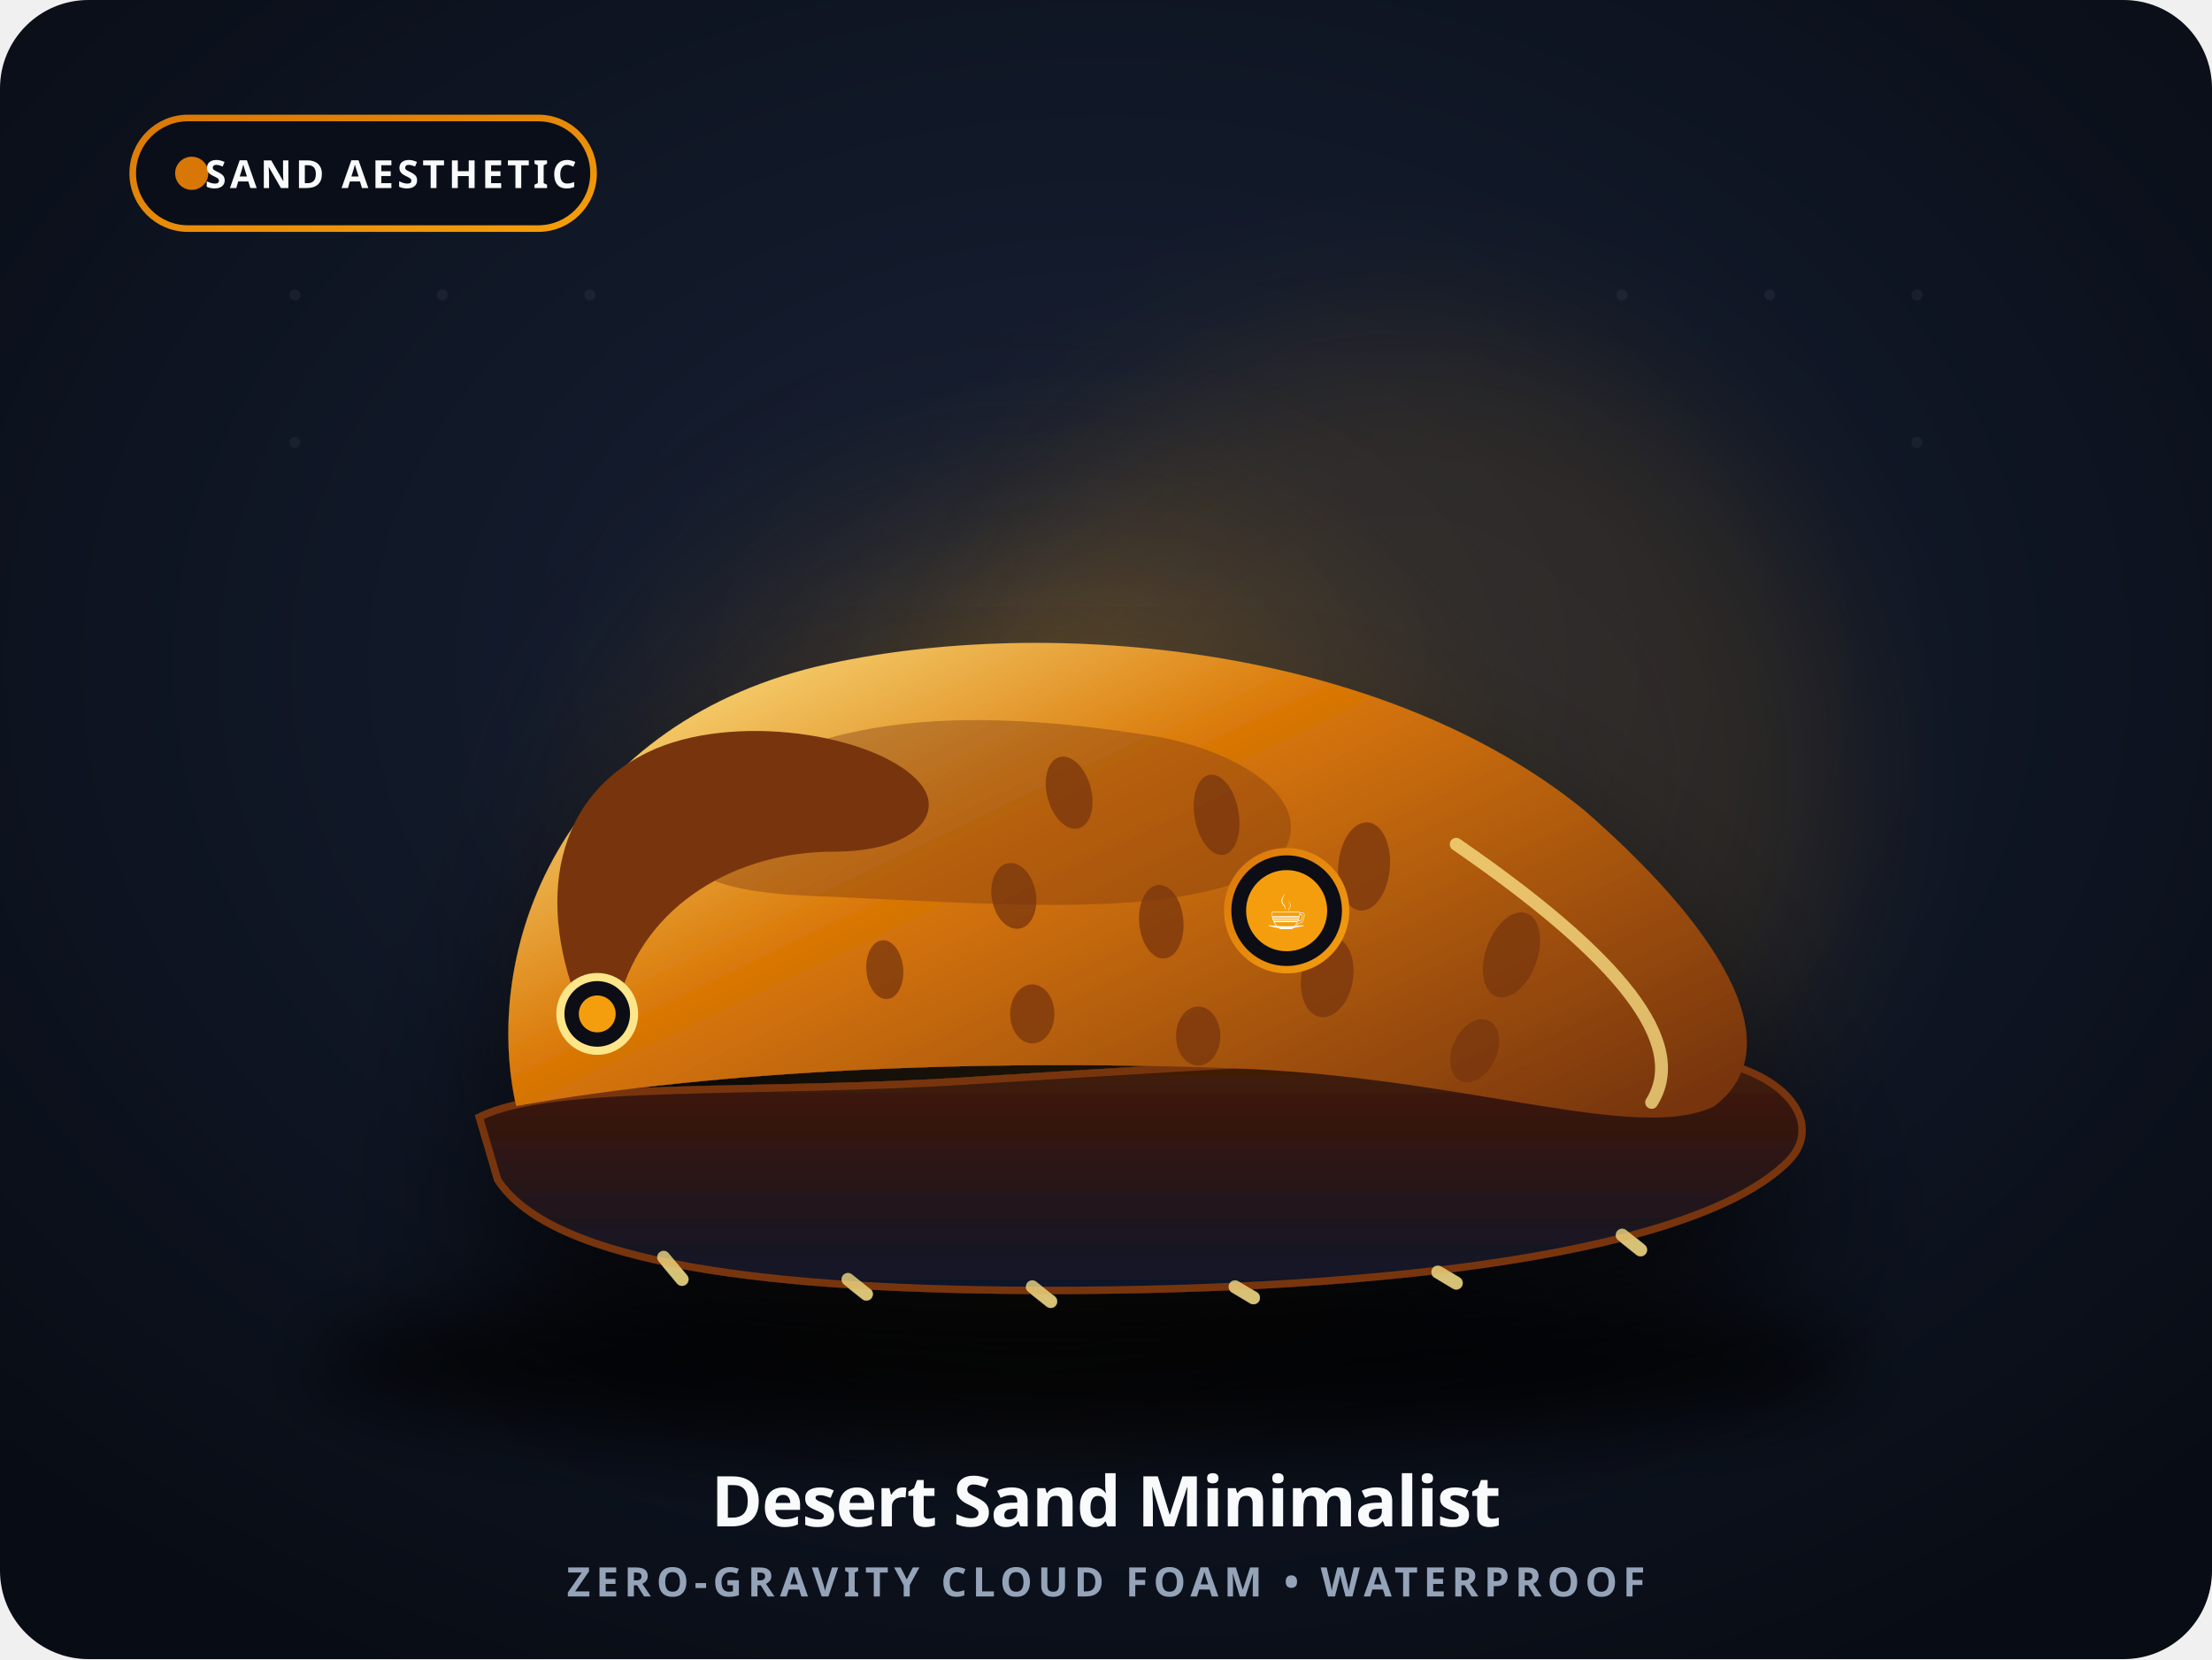
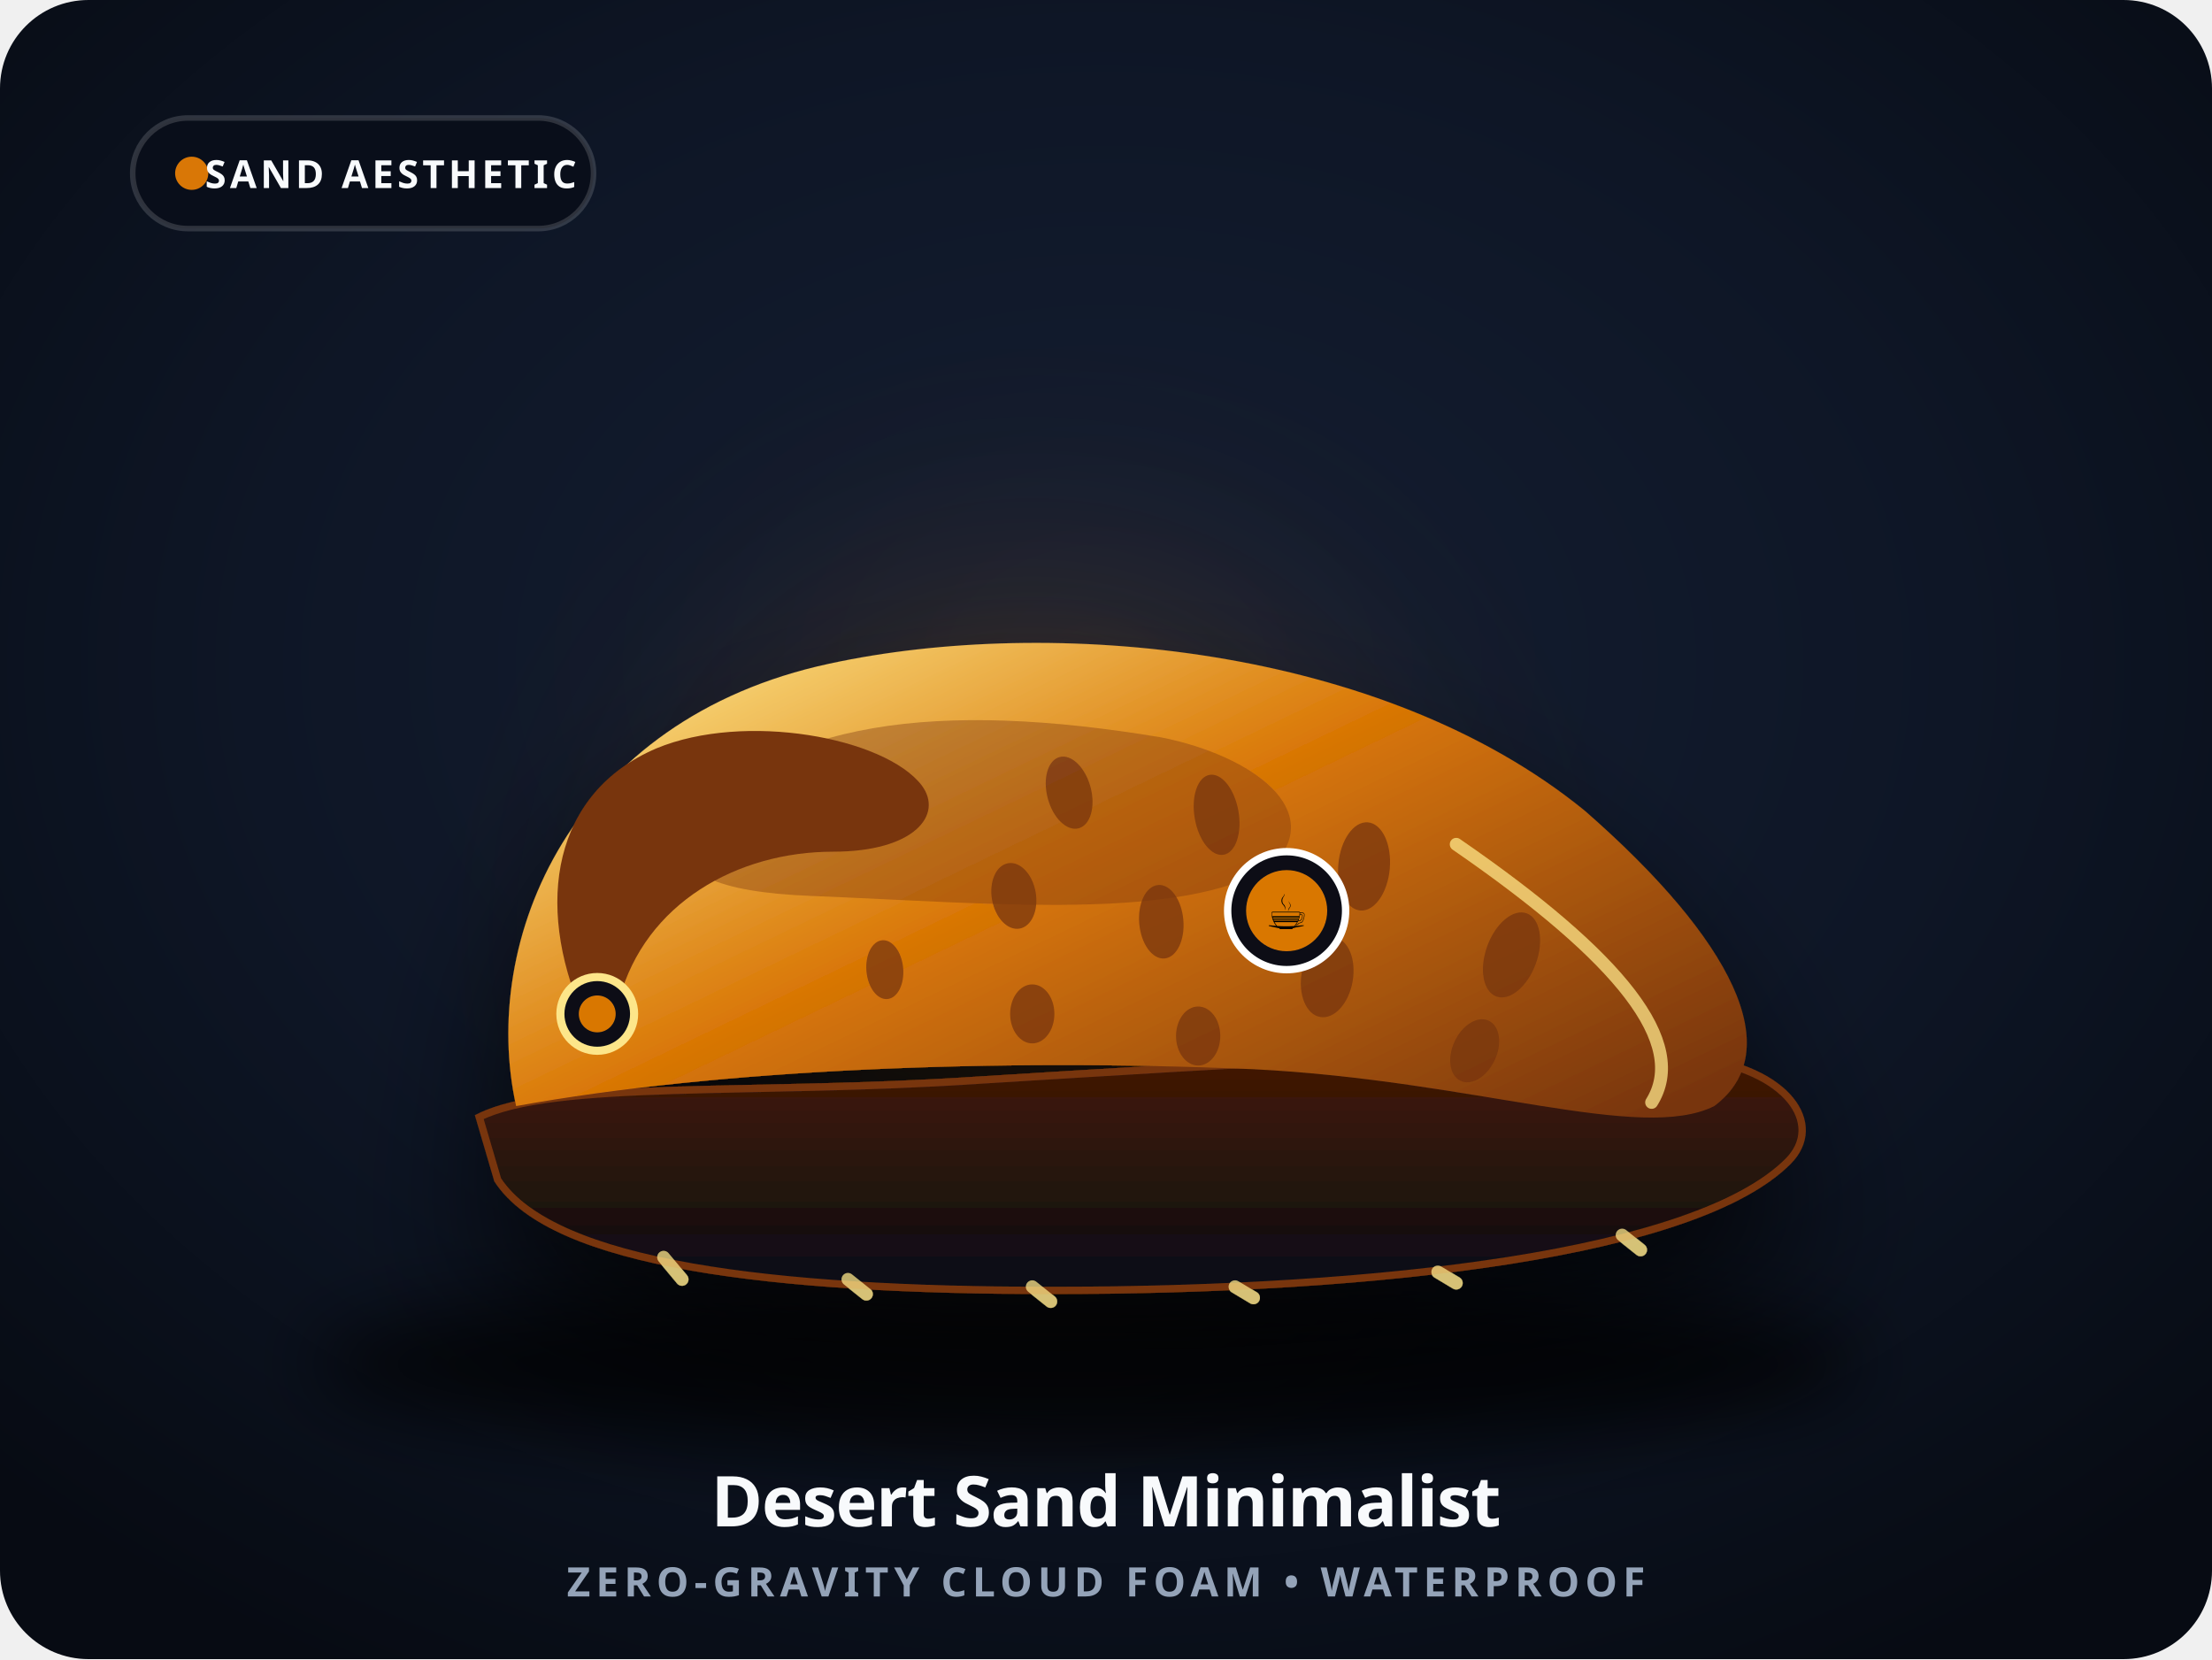
<svg xmlns="http://www.w3.org/2000/svg" viewBox="0 0 600 450" width="100%" height="100%">
  <defs>
    <radialGradient id="studioDark" cx="50%" cy="40%" r="70%">
-       <stop offset="0%" stop-color="#192237" />
-       <stop offset="50%" stop-color="#101726" />
-       <stop offset="100%" stop-color="#080C14" />
+       <stop offset="0%" stop-color="#151E32" />
+       <stop offset="55%" stop-color="#0E1626" />
+       <stop offset="100%" stop-color="#070B13" />
    </radialGradient>
    <radialGradient id="neonHalo" cx="50%" cy="58%" r="48%">
-       <stop offset="0%" stop-color="#D97706" stop-opacity="0.45" />
-       <stop offset="45%" stop-color="#F59E0B" stop-opacity="0.2" />
-       <stop offset="100%" stop-color="#080C14" stop-opacity="0" />
+       <stop offset="0%" stop-color="#D97706" stop-opacity="0.4" />
+       <stop offset="55%" stop-color="#D97706" stop-opacity="0.08" />
+       <stop offset="100%" stop-color="#070B13" stop-opacity="0" />
    </radialGradient>
    <linearGradient id="clogBody" x1="0%" y1="10%" x2="100%" y2="90%">
      <stop offset="0%" stop-color="#FDE68A" />
-       <stop offset="40%" stop-color="#D97706" />
+       <stop offset="45%" stop-color="#D97706" />
      <stop offset="100%" stop-color="#78350F" />
    </linearGradient>
    <linearGradient id="soleGrad" x1="0%" y1="0%" x2="0%" y2="100%">
      <stop offset="0%" stop-color="#451A03" />
-       <stop offset="100%" stop-color="#0F172A" />
-     </linearGradient>
-     <linearGradient id="badgeGrad" x1="0%" y1="0%" x2="100%" y2="100%">
-       <stop offset="0%" stop-color="#D97706" />
-       <stop offset="100%" stop-color="#F59E0B" />
+       <stop offset="100%" stop-color="#090D16" />
    </linearGradient>
    <filter id="floatShadow" x="-20%" y="-20%" width="140%" height="150%">
-       <feDropShadow dx="0" dy="26" stdDeviation="22" flood-color="#000000" flood-opacity="0.75" />
+       <feDropShadow dx="0" dy="24" stdDeviation="20" flood-color="#000000" flood-opacity="0.75" />
    </filter>
  </defs>
  <rect width="600" height="450" fill="url(#studioDark)" rx="24" />
-   <g fill="rgba(255, 255, 255, 0.05)">
-     <circle cx="80" cy="80" r="1.5" />
-     <circle cx="120" cy="80" r="1.5" />
-     <circle cx="160" cy="80" r="1.5" />
-     <circle cx="440" cy="80" r="1.5" />
-     <circle cx="480" cy="80" r="1.5" />
-     <circle cx="520" cy="80" r="1.5" />
-     <circle cx="80" cy="120" r="1.5" />
-     <circle cx="520" cy="120" r="1.5" />
-   </g>
  <circle cx="280" cy="225" r="175" fill="url(#neonHalo)" />
-   <circle cx="380" cy="210" r="120" fill="#F59E0B" opacity="0.12" filter="blur(20px)" />
  <g transform="translate(36, 32)">
-     <rect width="125" height="30" rx="15" fill="#0A0E18" stroke="url(#badgeGrad)" stroke-width="1.8" />
+     <rect width="125" height="30" rx="15" fill="#090E1A" stroke="rgba(255, 255, 255, 0.15)" stroke-width="1.5" />
    <circle cx="16" cy="15" r="4.5" fill="#D97706" />
    <text x="70" y="19" fill="#F8FAFC" font-family="'Outfit', sans-serif" font-size="10.5" font-weight="900" text-anchor="middle" letter-spacing="1">SAND AESTHETIC</text>
  </g>
  <ellipse cx="295" cy="370" rx="210" ry="24" fill="#000000" opacity="0.7" filter="blur(10px)" />
  <g filter="url(#floatShadow)" transform="translate(10, 5)">
    <path d="M 125 315               C 140 338, 200 345, 275 345               C 365 345, 450 335, 475 310               C 485 300, 475 285, 450 282               C 410 278, 320 284, 255 288               C 195 292, 140 288, 120 298               Z" fill="url(#soleGrad)" stroke="#78350F" stroke-width="2" />
    <path d="M 170 336 L 175 342 M 220 342 L 225 346 M 270 344 L 275 348 M 325 344 L 330 347 M 380 340 L 385 343 M 430 330 L 435 334" stroke="#FDE68A" stroke-width="3.5" stroke-linecap="round" opacity="0.75" />
    <path d="M 130 295               C 120 250, 145 190, 215 175               C 275 162, 365 170, 420 215               C 460 250, 475 280, 455 295               C 435 305, 390 288, 330 285               C 260 282, 185 285, 130 295 Z" fill="url(#clogBody)" />
    <path d="M 175 220               C 200 190, 245 185, 305 195               C 330 200, 350 215, 335 230               C 310 245, 260 240, 210 238               C 185 237, 172 232, 175 220 Z" fill="#78350F" opacity="0.38" />
    <path d="M 148 270               C 135 240, 140 210, 168 198               C 192 188, 230 195, 240 208               C 246 216, 238 226, 216 226               C 190 226, 165 240, 158 266 Z" fill="#78350F" />
    <circle cx="152" cy="270" r="10" fill="#0B0F17" stroke="#FDE68A" stroke-width="2.2" />
-     <circle cx="152" cy="270" r="5" fill="#F59E0B" />
+     <circle cx="152" cy="270" r="5" fill="#D97706" />
    <ellipse cx="280" cy="210" rx="6" ry="10" fill="#78350F" opacity="0.75" transform="rotate(-15 280 210)" />
    <ellipse cx="320" cy="216" rx="6" ry="11" fill="#78350F" opacity="0.75" transform="rotate(-10 320 216)" />
    <ellipse cx="360" cy="230" rx="7" ry="12" fill="#78350F" opacity="0.75" transform="rotate(5 360 230)" />
    <ellipse cx="400" cy="254" rx="7" ry="12" fill="#78350F" opacity="0.75" transform="rotate(20 400 254)" />
    <ellipse cx="265" cy="238" rx="6" ry="9" fill="#78350F" opacity="0.75" transform="rotate(-10 265 238)" />
    <ellipse cx="305" cy="245" rx="6" ry="10" fill="#78350F" opacity="0.75" transform="rotate(-5 305 245)" />
    <ellipse cx="350" cy="260" rx="7" ry="11" fill="#78350F" opacity="0.75" transform="rotate(10 350 260)" />
    <ellipse cx="390" cy="280" rx="6" ry="9" fill="#78350F" opacity="0.75" transform="rotate(25 390 280)" />
    <ellipse cx="230" cy="258" rx="5" ry="8" fill="#78350F" opacity="0.75" transform="rotate(-5 230 258)" />
    <ellipse cx="270" cy="270" rx="6" ry="8" fill="#78350F" opacity="0.75" />
    <ellipse cx="315" cy="276" rx="6" ry="8" fill="#78350F" opacity="0.75" />
    <g transform="translate(325, 228)">
-       <circle cx="14" cy="14" r="16" fill="#0B0F17" stroke="url(#badgeGrad)" stroke-width="2" />
-       <circle cx="14" cy="14" r="11" fill="#F59E0B" />
-       <text x="14" y="19" fill="#FFFFFF" font-family="'Outfit', sans-serif" font-size="13" font-weight="900" text-anchor="middle">☕</text>
+       <circle cx="14" cy="14" r="16" fill="#0B0F17" stroke="#FFFFFF" stroke-width="2" />
+       <circle cx="14" cy="14" r="11" fill="#D97706" />
+       <text x="14" y="19" fill="#000000" font-family="'Outfit', sans-serif" font-size="13" font-weight="900" text-anchor="middle">☕</text>
    </g>
    <path d="M 385 224 C 430 255, 448 278, 438 294" stroke="#FDE68A" stroke-width="3.5" stroke-linecap="round" fill="none" opacity="0.75" />
  </g>
  <text x="300" y="414" font-family="'Outfit', sans-serif" font-size="19" font-weight="900" fill="#F8FAFC" text-anchor="middle" letter-spacing="-0.3">Desert Sand Minimalist</text>
  <text x="300" y="433" font-family="'Plus Jakarta Sans', sans-serif" font-size="11" font-weight="800" fill="#94A3B8" text-anchor="middle" letter-spacing="1.5">ZERO-GRAVITY CLOUD FOAM • WATERPROOF</text>
</svg>
